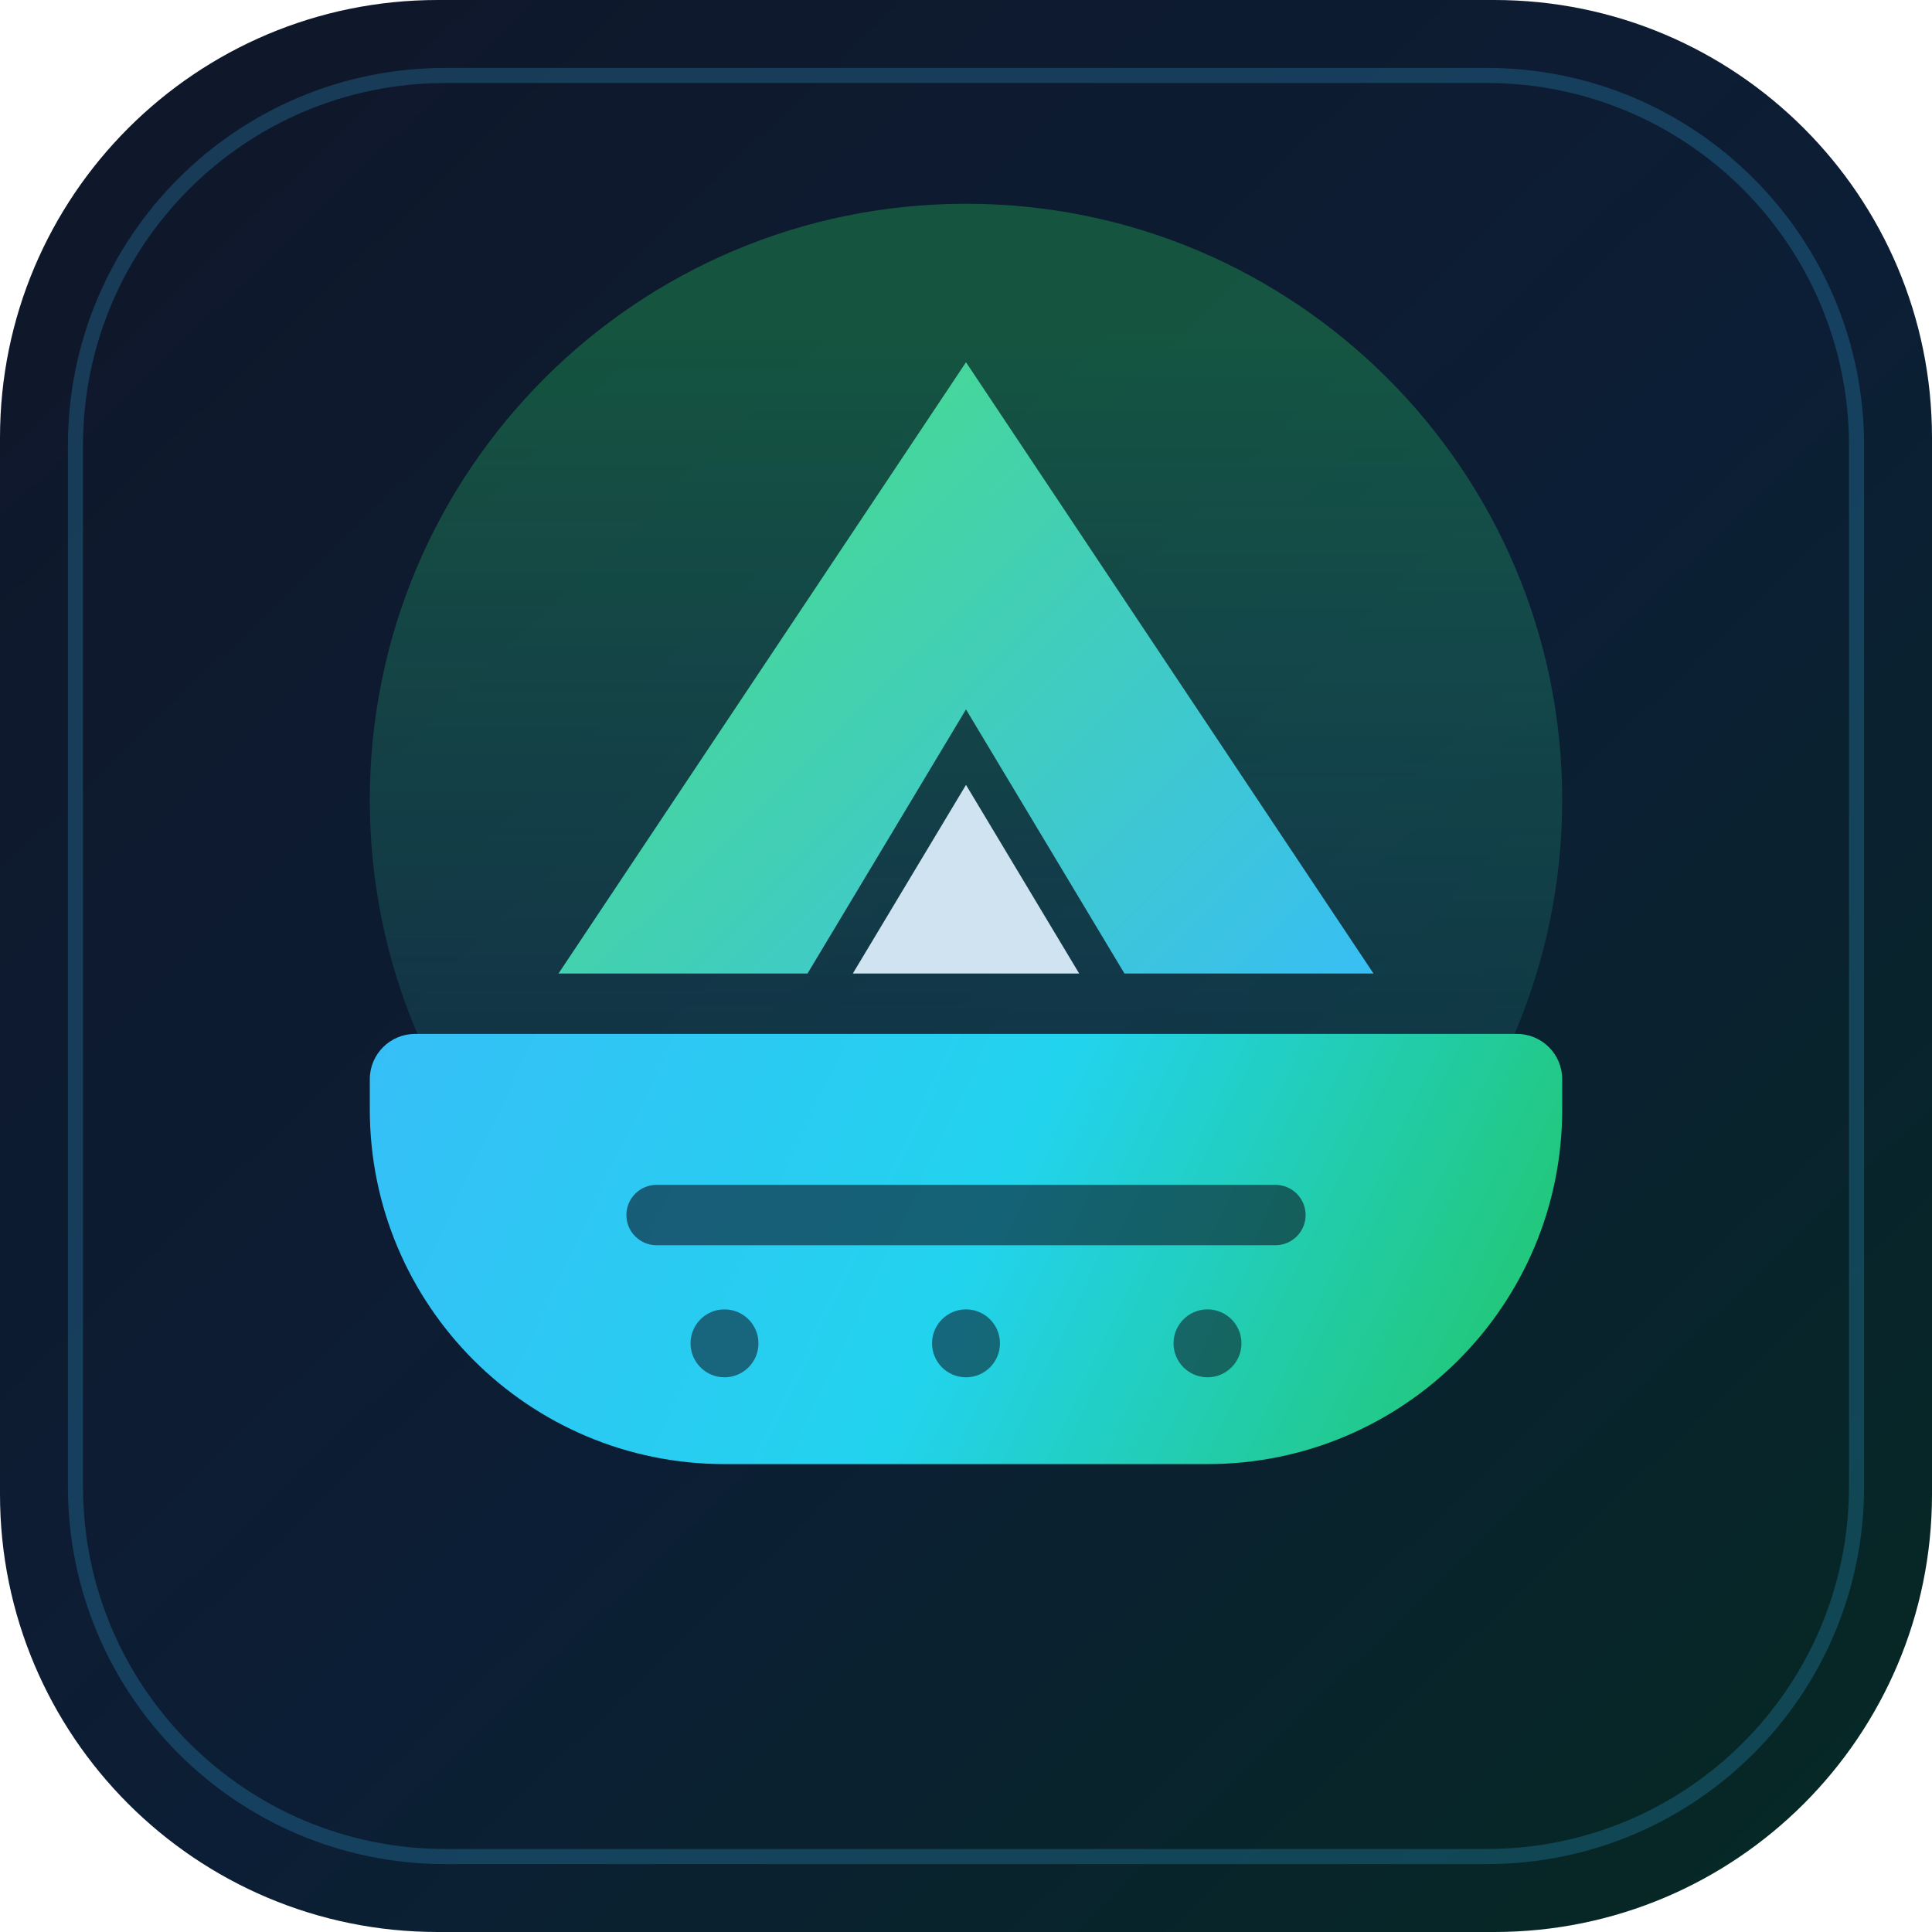
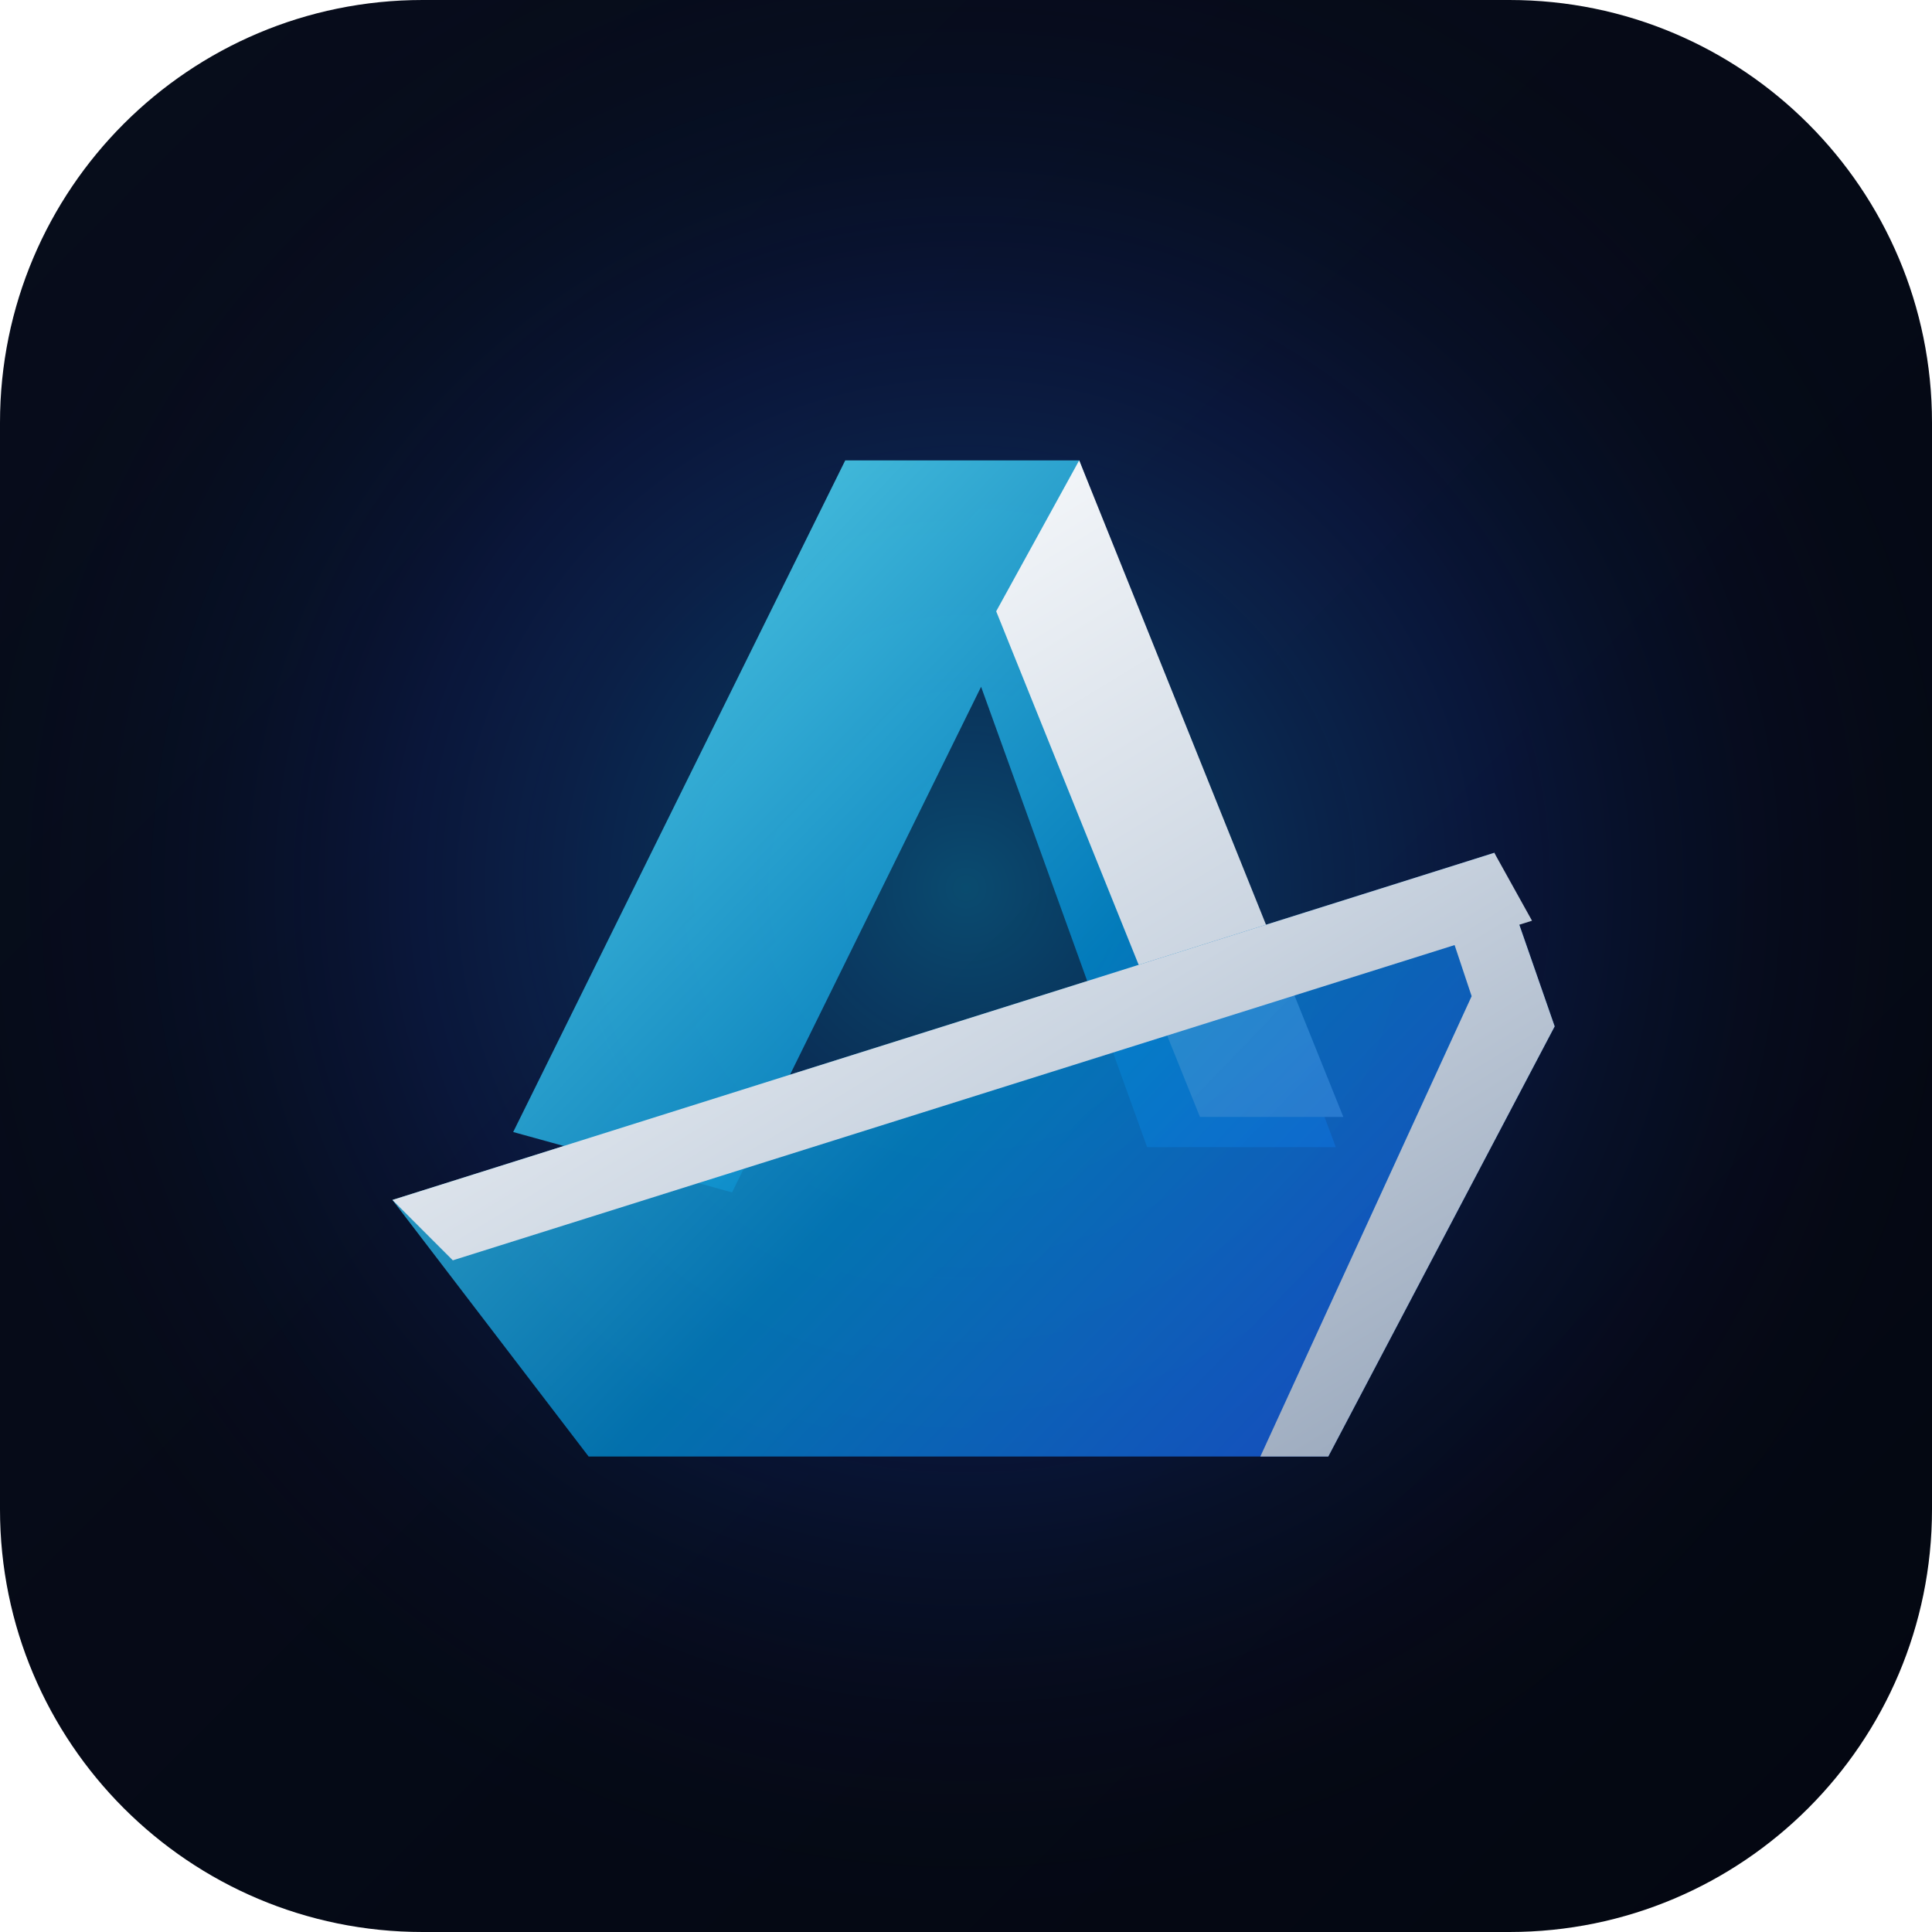
<svg xmlns="http://www.w3.org/2000/svg" viewBox="0 0 512 512" fill="none">
  <defs>
-     <linearGradient id="bg" x1="32" y1="24" x2="480" y2="488" gradientUnits="userSpaceOnUse">
-       <stop offset="0%" stop-color="#0f172a" />
-       <stop offset="55%" stop-color="#0c1e35" />
-       <stop offset="100%" stop-color="#062825" />
+     <radialGradient id="bgGlow" cx="50%" cy="46%" r="54%">
+       <stop offset="0%" stop-color="#0ea5e9" stop-opacity="0.42" />
+       <stop offset="52%" stop-color="#1d4ed8" stop-opacity="0.18" />
+       <stop offset="100%" stop-color="#050914" stop-opacity="0" />
+     </radialGradient>
+     <linearGradient id="plate" x1="0" y1="0" x2="512" y2="512" gradientUnits="userSpaceOnUse">
+       <stop offset="0%" stop-color="#070d1c" />
+       <stop offset="100%" stop-color="#040711" />
    </linearGradient>
-     <linearGradient id="hull" x1="96" y1="244" x2="416" y2="396" gradientUnits="userSpaceOnUse">
-       <stop offset="0%" stop-color="#38bdf8" />
-       <stop offset="52%" stop-color="#22d3ee" />
-       <stop offset="100%" stop-color="#22c55e" />
+     <linearGradient id="glass" x1="120" y1="130" x2="392" y2="392" gradientUnits="userSpaceOnUse">
+       <stop offset="0%" stop-color="#67e8f9" stop-opacity="0.92" />
+       <stop offset="55%" stop-color="#0284c7" stop-opacity="0.88" />
+       <stop offset="100%" stop-color="#1d4ed8" stop-opacity="0.92" />
    </linearGradient>
-     <linearGradient id="sail" x1="172" y1="92" x2="356" y2="278" gradientUnits="userSpaceOnUse">
-       <stop offset="0%" stop-color="#4ade80" />
-       <stop offset="100%" stop-color="#38bdf8" />
-     </linearGradient>
-     <linearGradient id="glow" x1="256" y1="88" x2="256" y2="416" gradientUnits="userSpaceOnUse">
-       <stop offset="0%" stop-color="#22c55e" stop-opacity="0.34" />
-       <stop offset="100%" stop-color="#38bdf8" stop-opacity="0" />
+     <linearGradient id="silver" x1="250" y1="120" x2="412" y2="386" gradientUnits="userSpaceOnUse">
+       <stop offset="0%" stop-color="#f8fafc" />
+       <stop offset="48%" stop-color="#cbd5e1" />
+       <stop offset="100%" stop-color="#94a3b8" />
    </linearGradient>
  </defs>
-   <rect width="512" height="512" rx="116" fill="url(#bg)" />
-   <circle cx="256" cy="212" r="158" fill="url(#glow)" />
-   <rect x="20" y="20" width="472" height="472" rx="98" stroke="#38bdf8" stroke-opacity="0.22" stroke-width="4" />
-   <path d="M256 96L364 258H298L256 188L214 258H148L256 96Z" fill="url(#sail)" />
-   <path d="M256 208L286 258H226L256 208Z" fill="#e0f2fe" fill-opacity="0.92" />
-   <path d="M98 286C98 279.373 103.373 274 110 274H402C408.627 274 414 279.373 414 286V294C414 345.915 371.915 388 320 388H192C140.085 388 98 345.915 98 294V286Z" fill="url(#hull)" />
-   <rect x="166" y="314" width="180" height="16" rx="8" fill="#0b1120" fill-opacity="0.58" />
-   <circle cx="192" cy="356" r="9" fill="#0b1120" fill-opacity="0.55" />
-   <circle cx="256" cy="356" r="9" fill="#0b1120" fill-opacity="0.55" />
-   <circle cx="320" cy="356" r="9" fill="#0b1120" fill-opacity="0.55" />
+   <rect width="512" height="512" rx="112" fill="url(#plate)" />
+   <rect width="512" height="512" rx="112" fill="url(#bgGlow)" />
+   <path d="M224 122H286L354 304L304 304L260 182L194 316L136 300L224 122Z" fill="url(#glass)" />
+   <path d="M286 122L356 296L318 296L264 162L286 122Z" fill="url(#silver)" />
+   <path d="M104 318L396 226L412 272L352 386H156L104 318Z" fill="url(#glass)" fill-opacity="0.94" />
+   <path d="M104 318L396 226L406 244L120 334L104 318Z" fill="url(#silver)" />
+   <path d="M396 226L412 272L352 386L334 386L390 264L382 240L396 226Z" fill="url(#silver)" />
</svg>
